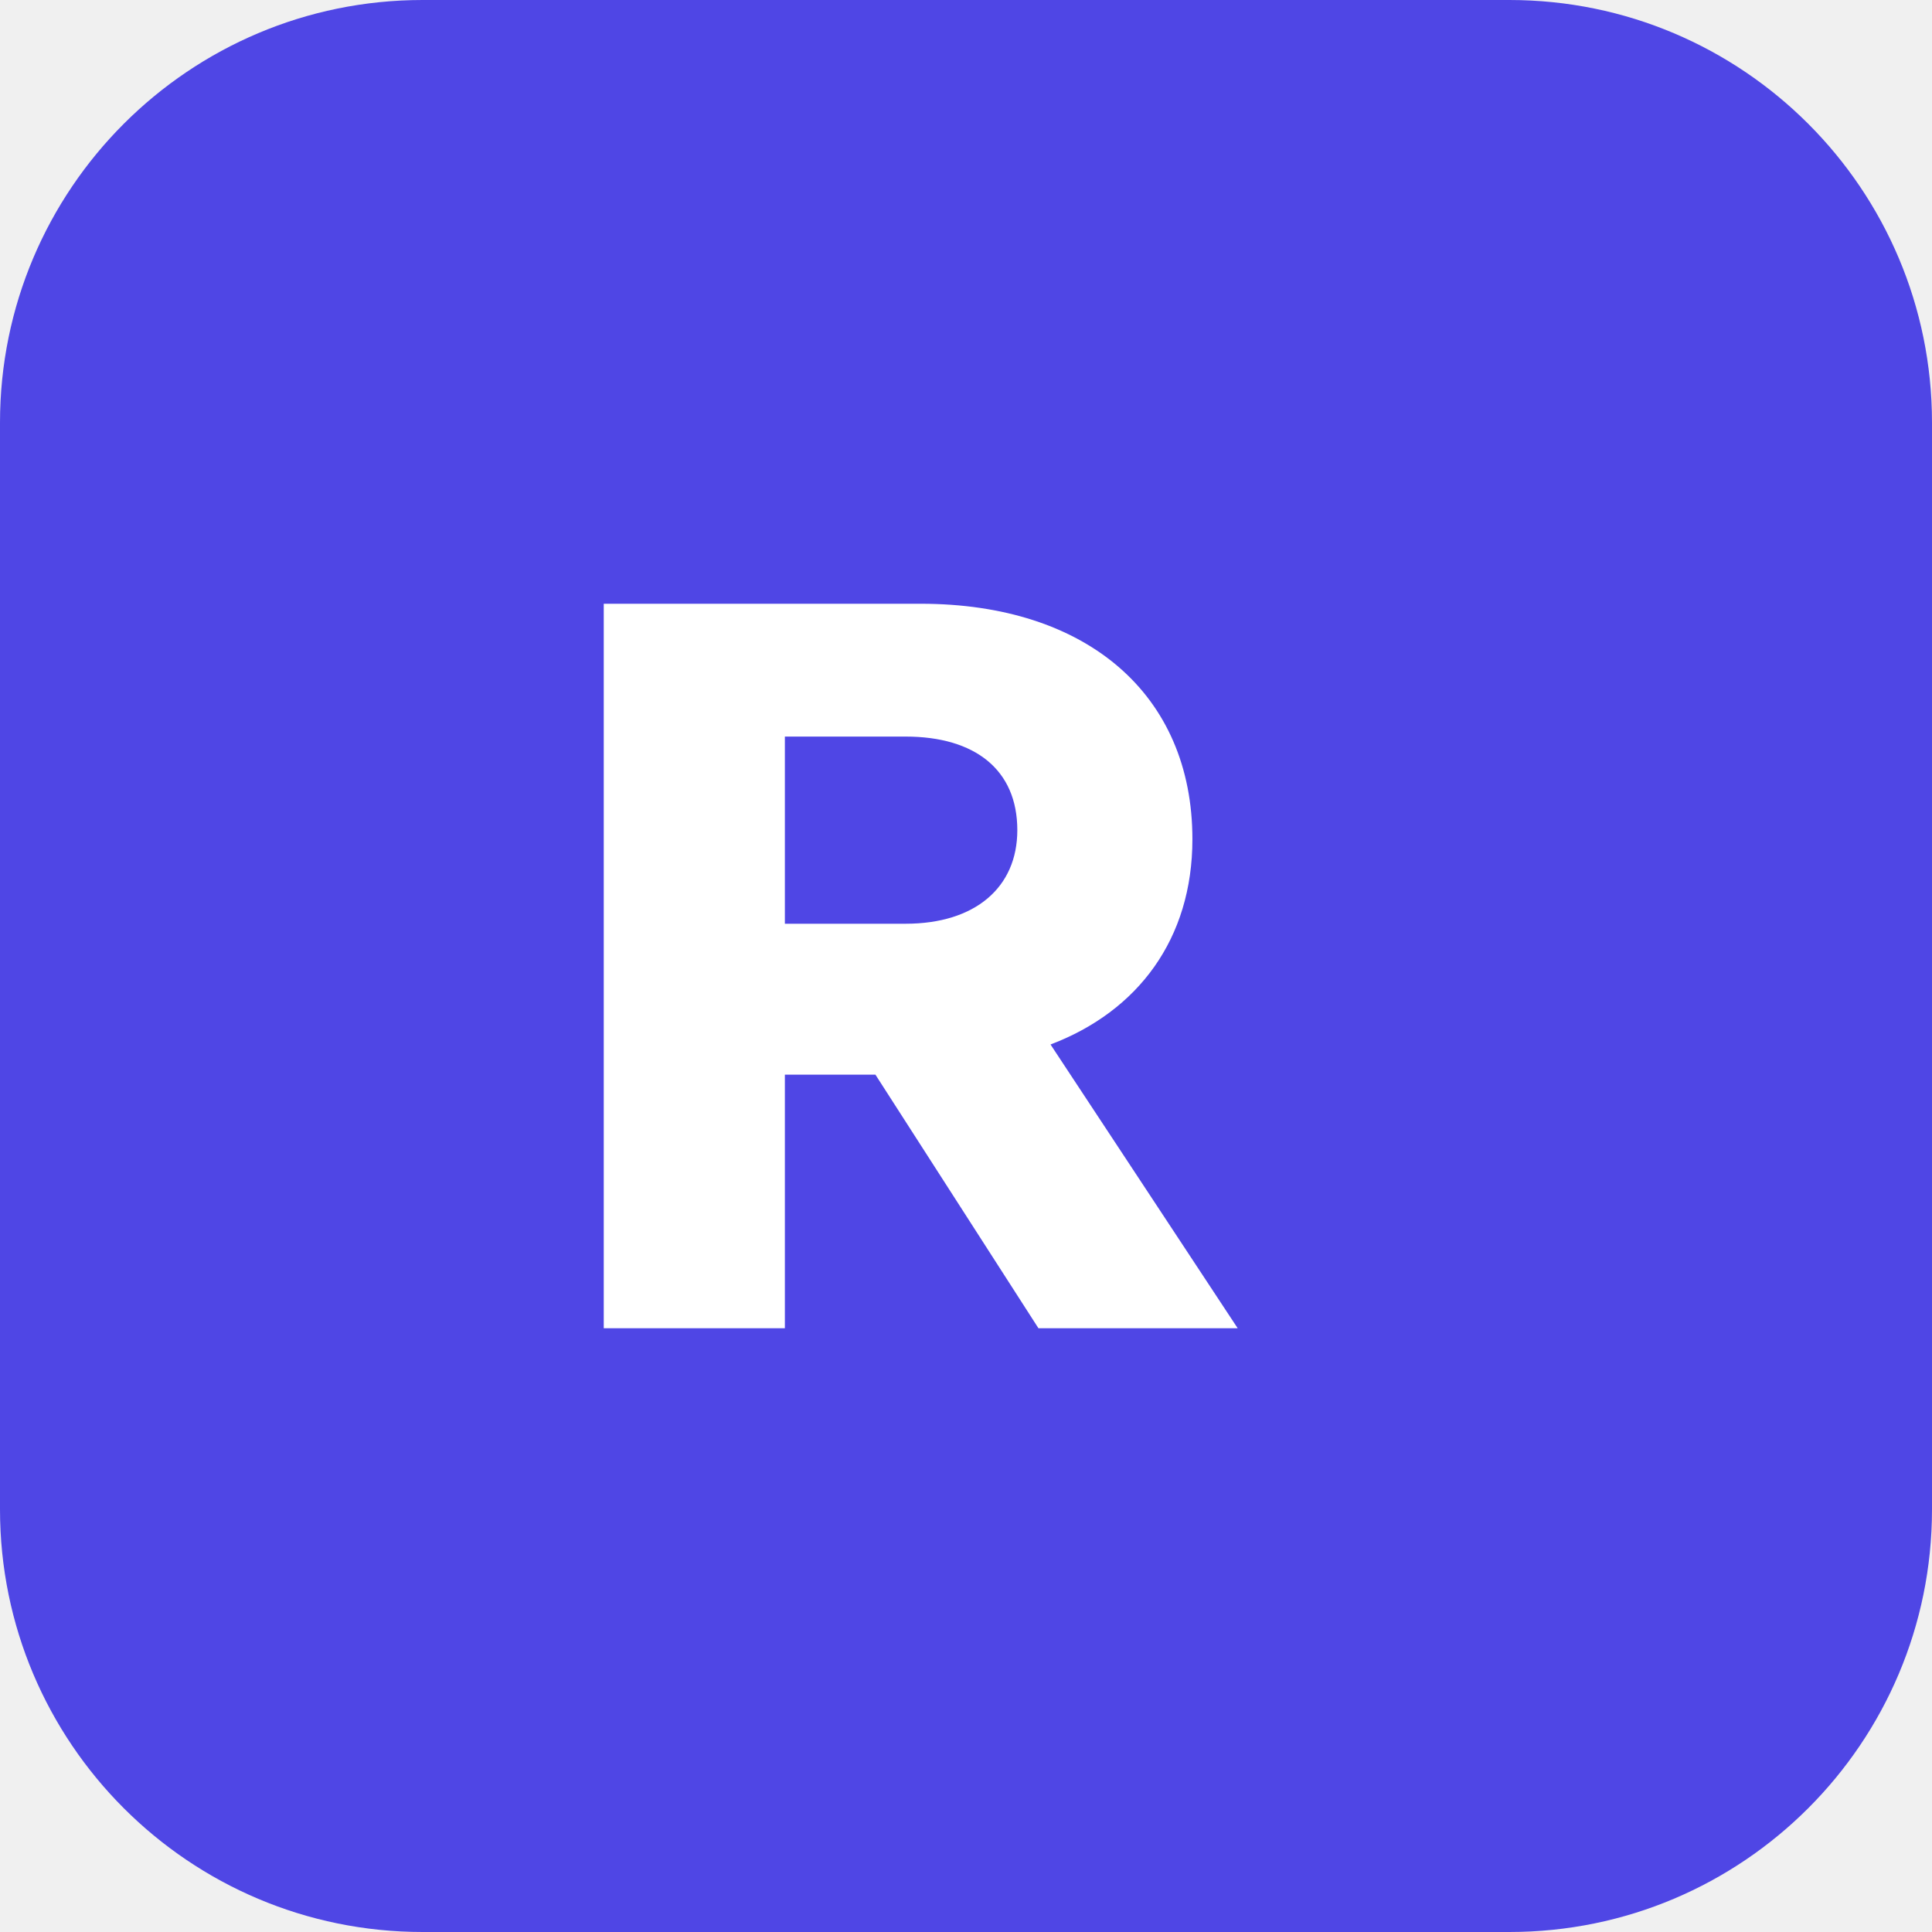
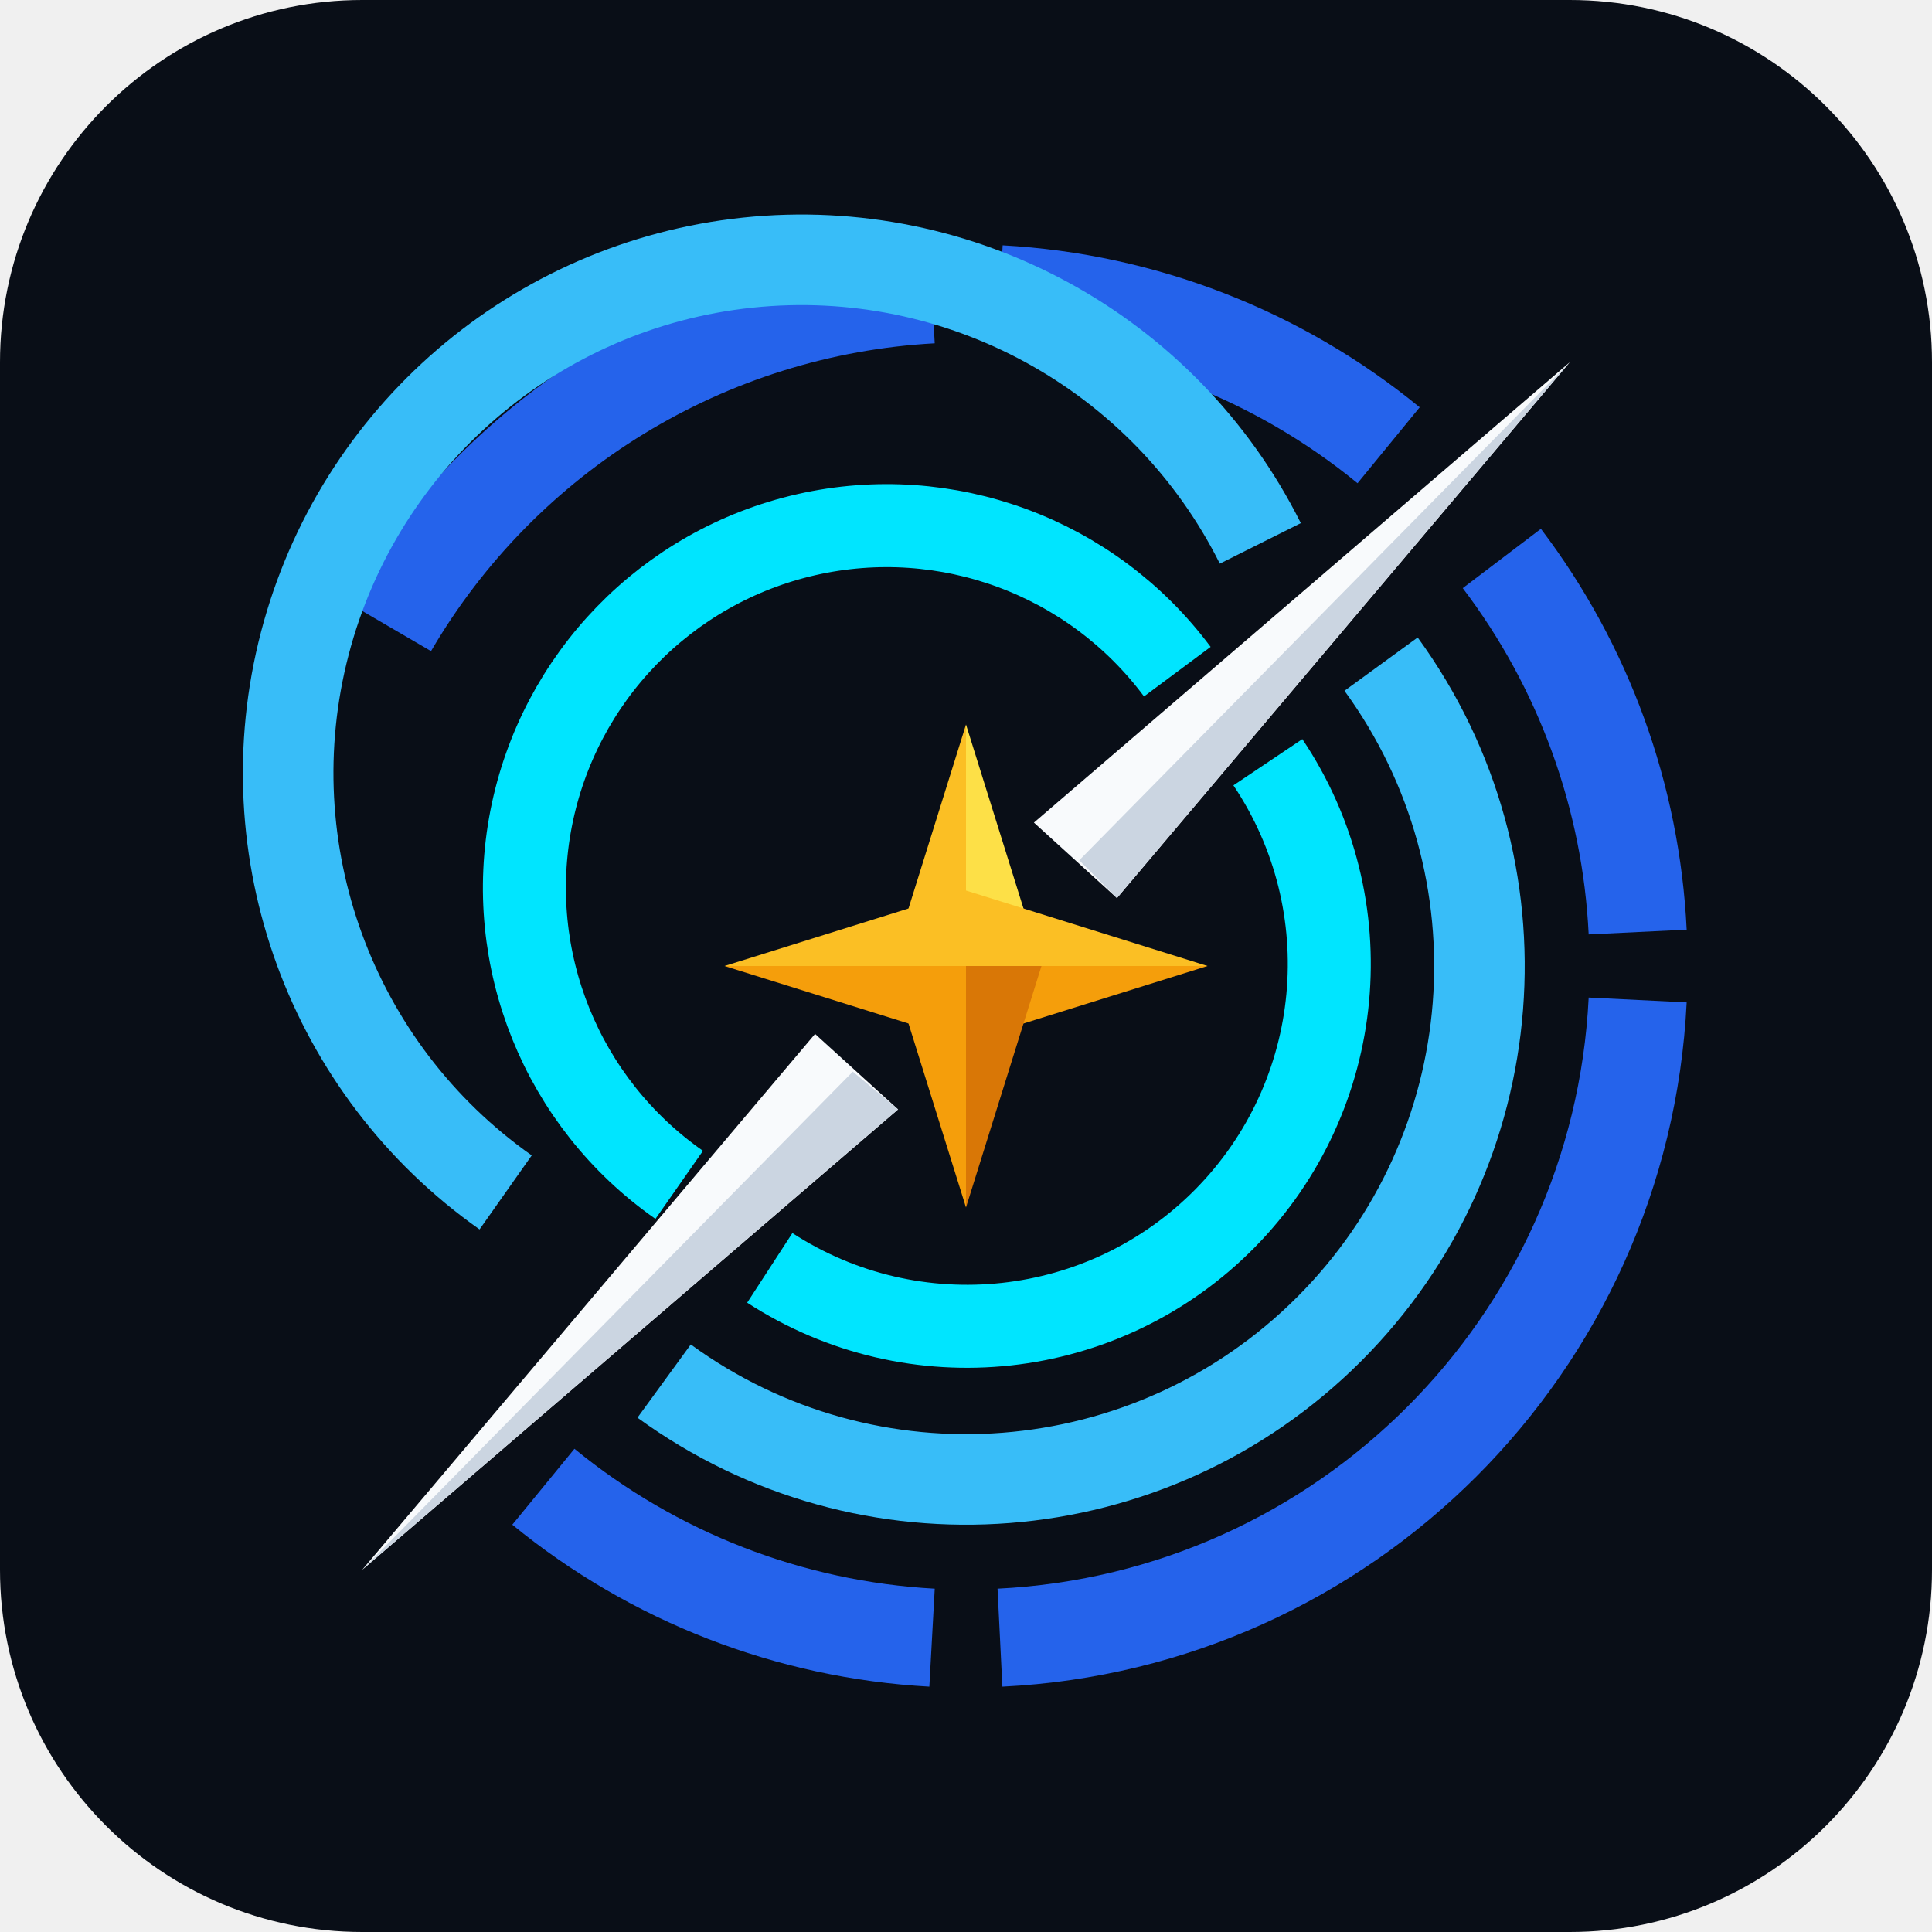
- <svg xmlns="http://www.w3.org/2000/svg" viewBox="0 0 64 64" fill="none">
-   <rect width="64" height="64" rx="14" fill="#4f46e5" />
-   <path d="M20 44V20h10.5c5.5 0 9 3 9 7.8 0 3.3-1.8 5.7-4.7 6.8L41 44h-6.6l-5.4-8.4H26V44h-6zm6-13.4h4c2.3 0 3.7-1.2 3.7-3.1 0-2-1.4-3.1-3.7-3.1h-4v6.2z" fill="#ffffff" />
+ <svg xmlns="http://www.w3.org/2000/svg" viewBox="0 0 512 512" fill="none">
+   <rect width="512" height="512" rx="96" fill="#090E17" />
+   <g stroke="#2563EB" stroke-width="26" stroke-linecap="butt">
+     <path d="M 103 166 A 178 178 0 0 1 247 78" />
+     <path d="M 265 78 A 178 178 0 0 1 368 118" />
+     <path d="M 398 148 A 178 178 0 0 1 434 247" />
+     <path d="M 434 265 A 178 178 0 0 1 265 434" />
+     <path d="M 247 434 A 178 178 0 0 1 144 394" />
+   </g>
+   <g stroke="#38BDF8" stroke-width="24" stroke-linecap="butt">
+     <path d="M 134 316 A 136 136 0 1 1 334 144" />
+     <path d="M 366 176 A 136 136 0 0 1 176 366" />
+   </g>
+   <g stroke="#00E5FF" stroke-width="22" stroke-linecap="butt">
+     <path d="M 180 314 A 96 96 0 1 1 312 178" />
+     <path d="M 336 202 A 96 96 0 0 1 204 336" />
+   </g>
+   <polygon points="274,218 416,96 296,238" fill="#F8FAFC" />
+   <polygon points="296,238 416,96 286,228" fill="#CBD5E1" />
+   <polygon points="238,294 96,416 216,274" fill="#F8FAFC" />
+   <polygon points="238,294 96,416 226,284" fill="#CBD5E1" />
+   <polygon points="256,192 276,256 256,256" fill="#FDE047" />
+   <polygon points="256,192 236,256 256,256" fill="#FBBF24" />
+   <polygon points="320,256 256,276 256,256" fill="#F59E0B" />
+   <polygon points="192,256 256,236 256,256" fill="#FBBF24" />
+   <polygon points="256,320 276,256 256,256" fill="#D97706" />
+   <polygon points="256,320 236,256 256,256" fill="#F59E0B" />
+   <polygon points="320,256 256,236 256,256" fill="#FBBF24" />
+   <polygon points="192,256 256,276 256,256" fill="#F59E0B" />
</svg>
